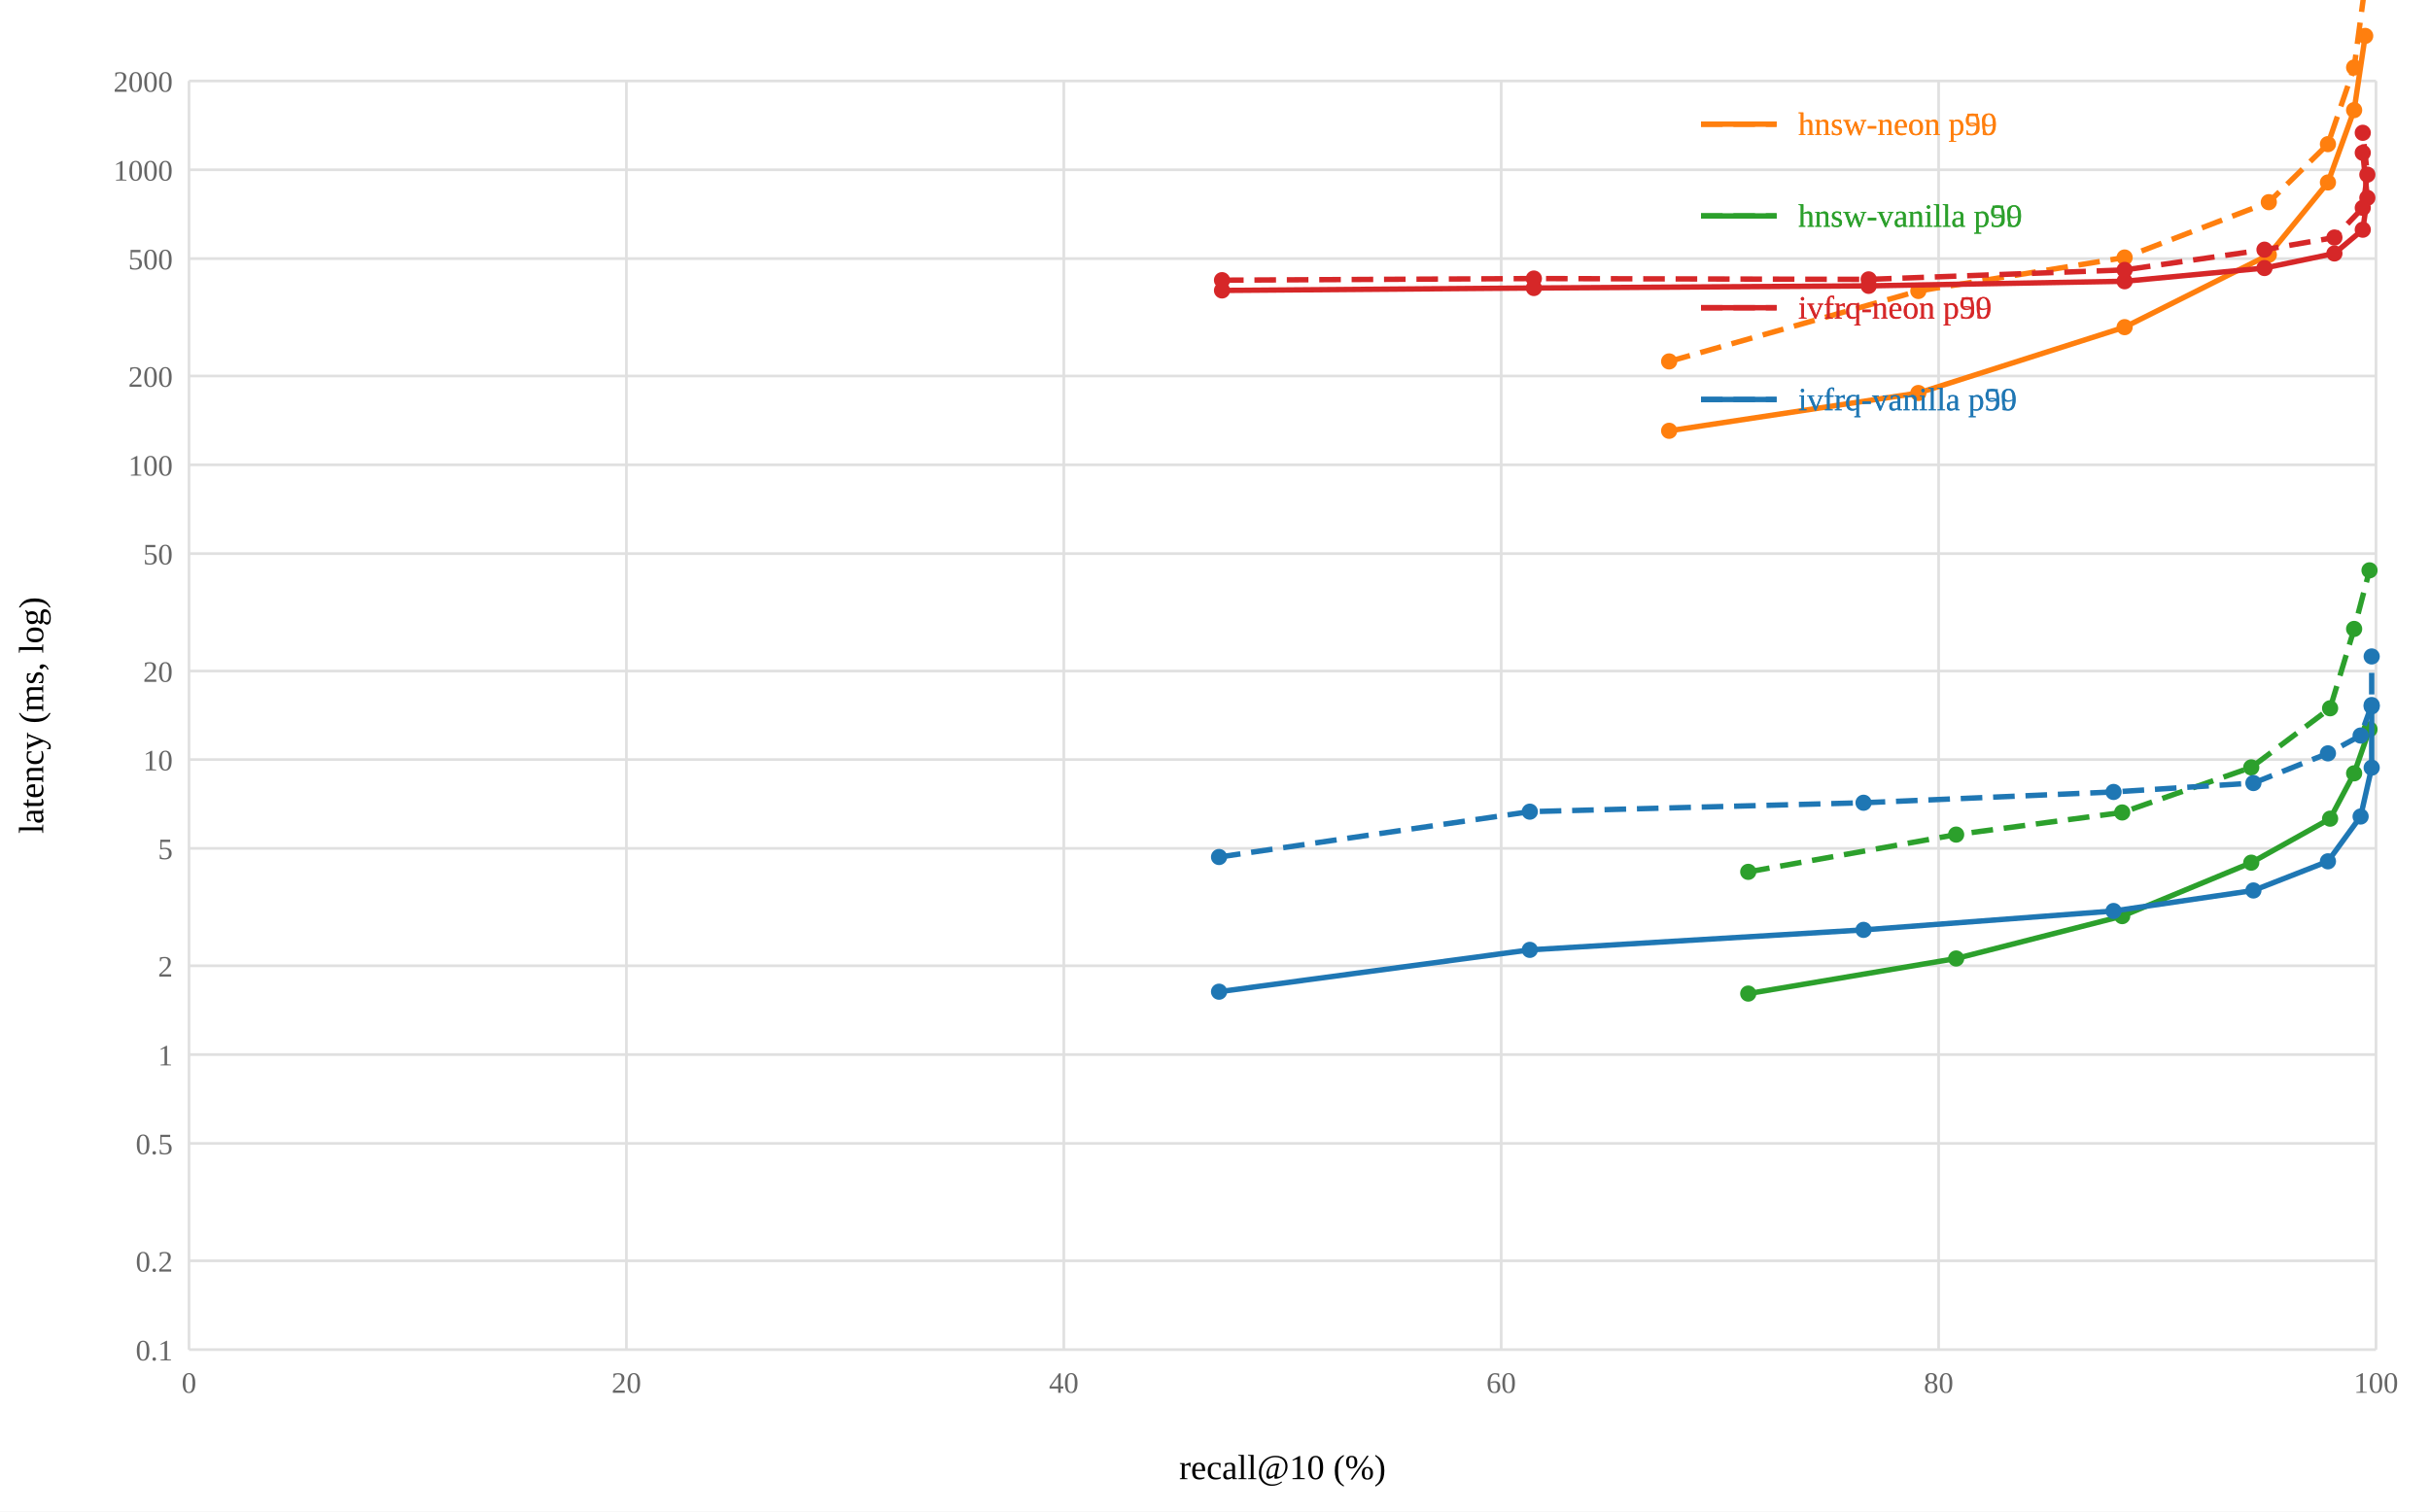
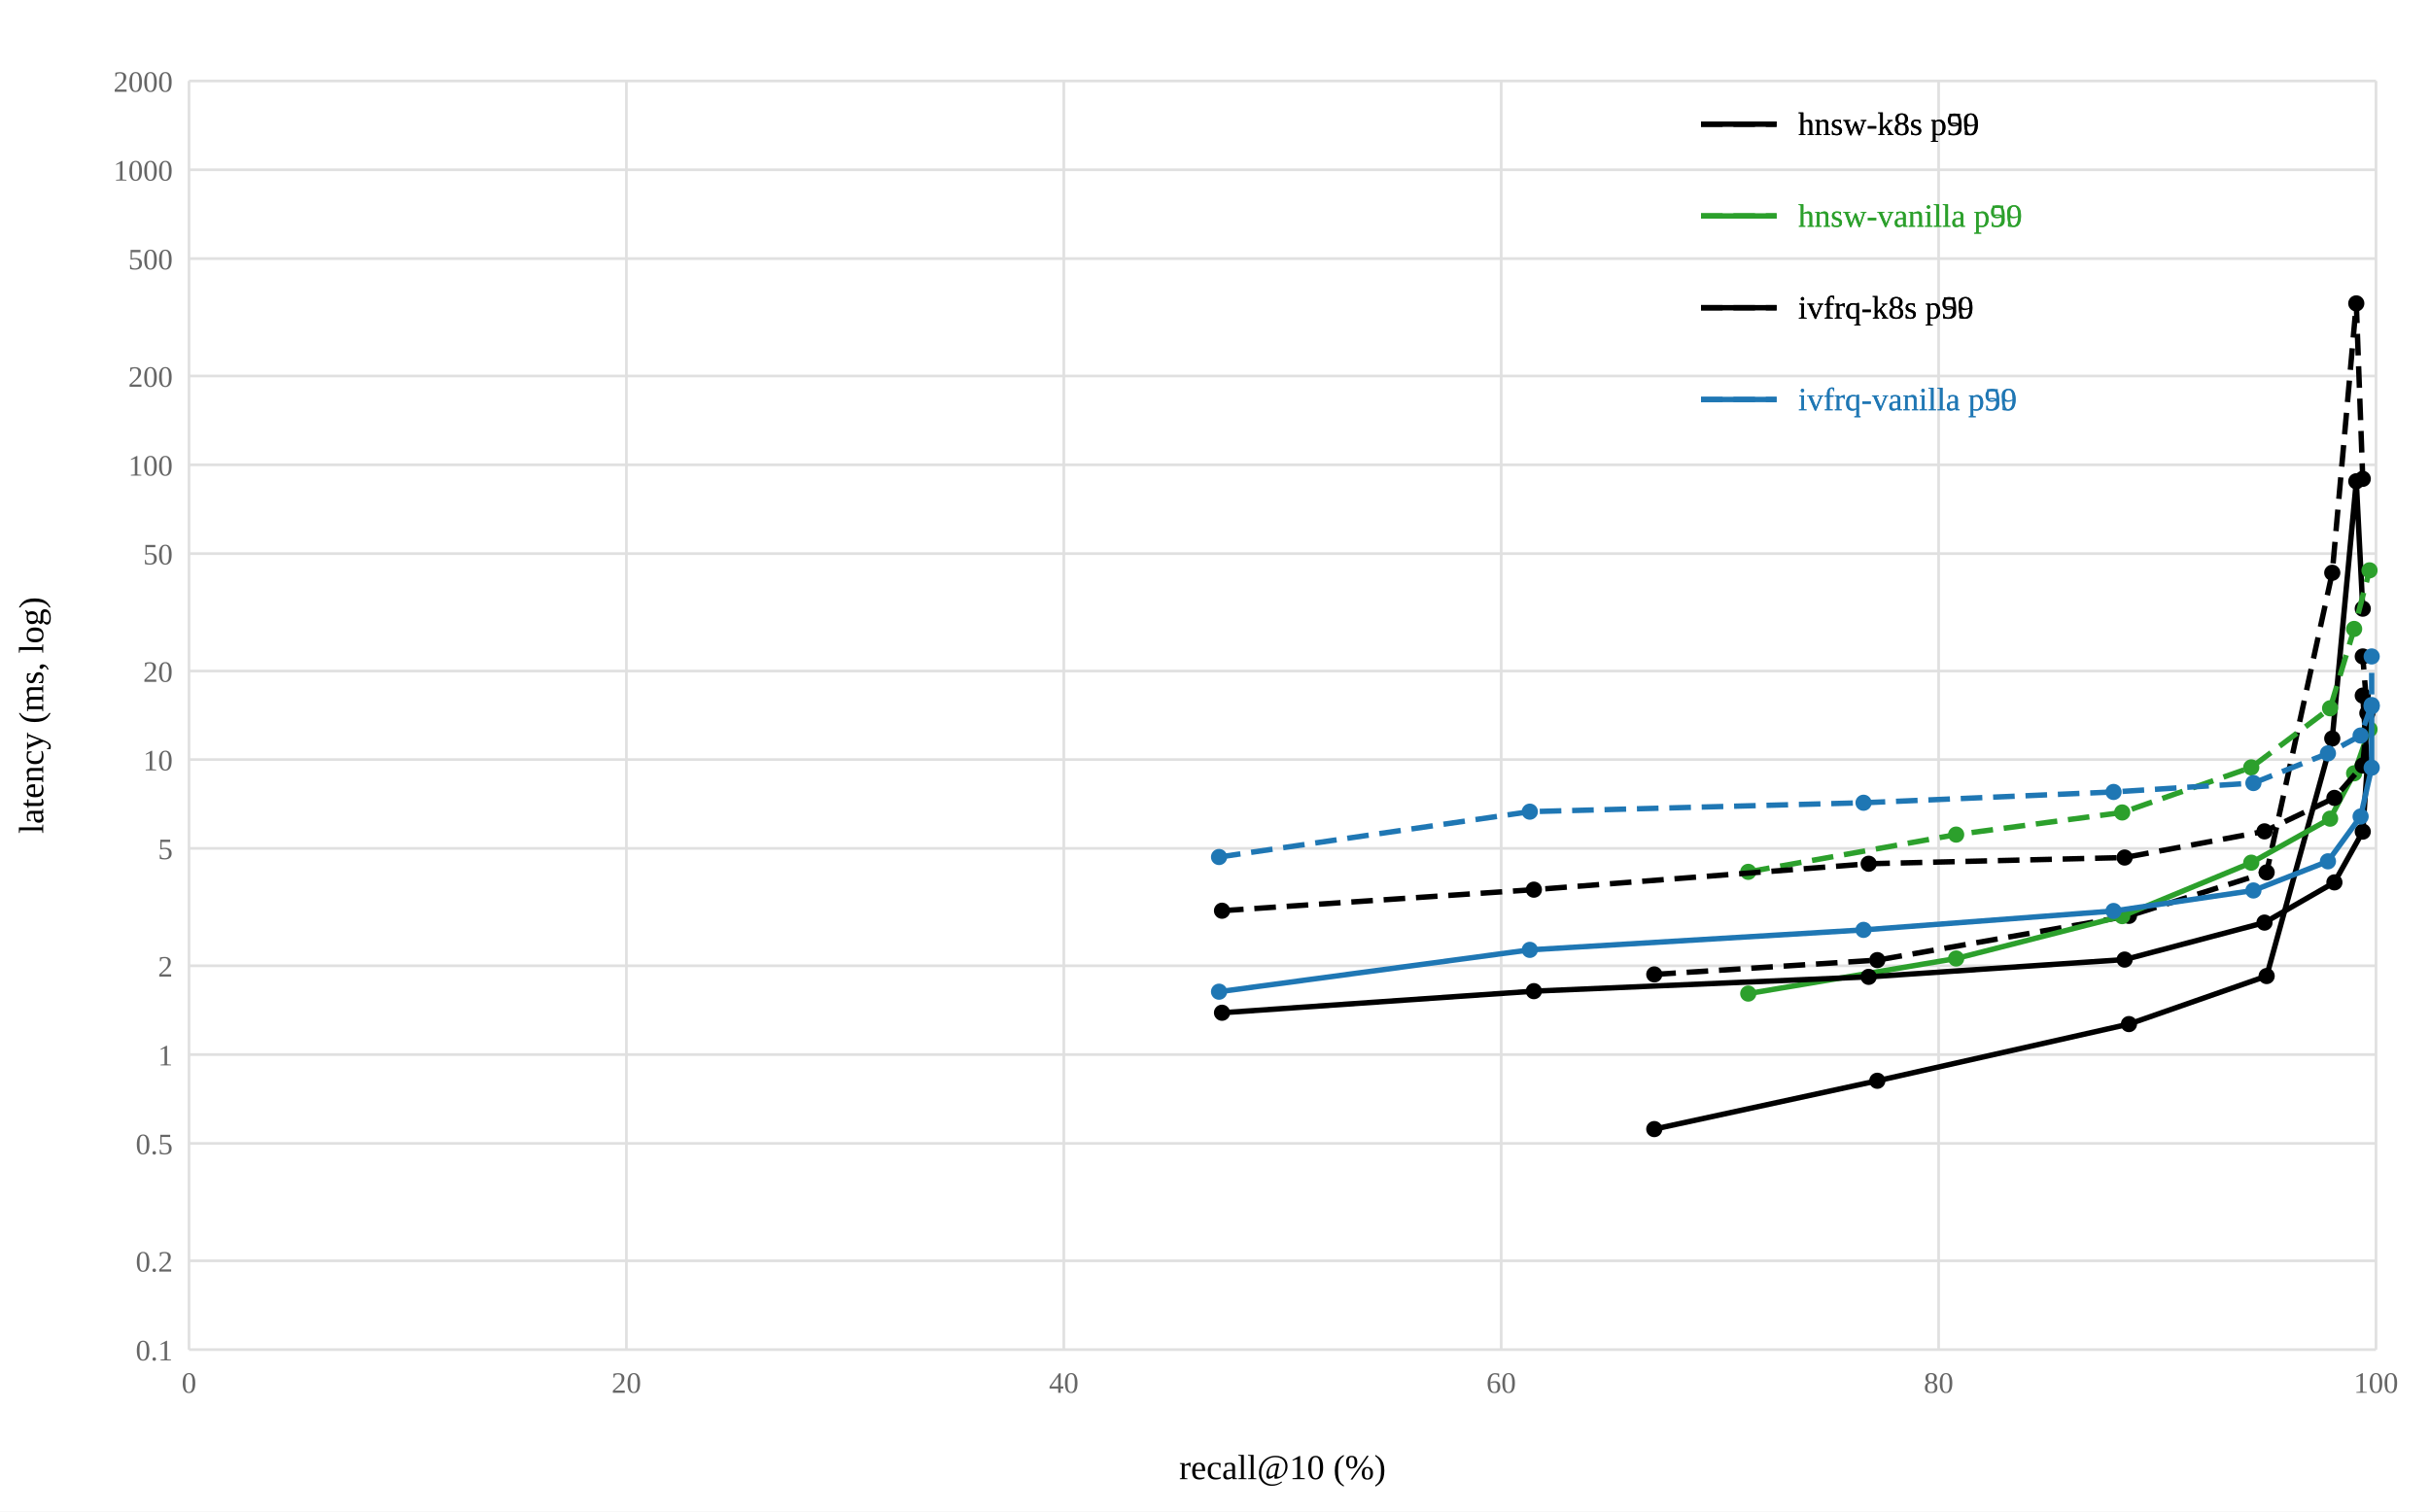
<svg xmlns="http://www.w3.org/2000/svg" width="900" height="560" viewBox="0 0 900 560">
  <rect width="900" height="560" fill="white" />
  <line x1="70" y1="500.0" x2="880" y2="500.0" stroke="#e0e0e0" stroke-width="1" />
  <text x="64" y="504.0" font-size="11" text-anchor="end" fill="#666">0.1</text>
  <line x1="70" y1="467.1" x2="880" y2="467.1" stroke="#e0e0e0" stroke-width="1" />
  <text x="64" y="471.1" font-size="11" text-anchor="end" fill="#666">0.2</text>
  <line x1="70" y1="423.6" x2="880" y2="423.6" stroke="#e0e0e0" stroke-width="1" />
  <text x="64" y="427.6" font-size="11" text-anchor="end" fill="#666">0.5</text>
  <line x1="70" y1="390.7" x2="880" y2="390.7" stroke="#e0e0e0" stroke-width="1" />
  <text x="64" y="394.7" font-size="11" text-anchor="end" fill="#666">1</text>
  <line x1="70" y1="357.8" x2="880" y2="357.8" stroke="#e0e0e0" stroke-width="1" />
  <text x="64" y="361.8" font-size="11" text-anchor="end" fill="#666">2</text>
  <line x1="70" y1="314.3" x2="880" y2="314.3" stroke="#e0e0e0" stroke-width="1" />
  <text x="64" y="318.3" font-size="11" text-anchor="end" fill="#666">5</text>
  <line x1="70" y1="281.4" x2="880" y2="281.4" stroke="#e0e0e0" stroke-width="1" />
  <text x="64" y="285.4" font-size="11" text-anchor="end" fill="#666">10</text>
  <line x1="70" y1="248.6" x2="880" y2="248.6" stroke="#e0e0e0" stroke-width="1" />
  <text x="64" y="252.6" font-size="11" text-anchor="end" fill="#666">20</text>
  <line x1="70" y1="205.1" x2="880" y2="205.1" stroke="#e0e0e0" stroke-width="1" />
  <text x="64" y="209.1" font-size="11" text-anchor="end" fill="#666">50</text>
  <line x1="70" y1="172.2" x2="880" y2="172.2" stroke="#e0e0e0" stroke-width="1" />
  <text x="64" y="176.2" font-size="11" text-anchor="end" fill="#666">100</text>
  <line x1="70" y1="139.3" x2="880" y2="139.3" stroke="#e0e0e0" stroke-width="1" />
  <text x="64" y="143.3" font-size="11" text-anchor="end" fill="#666">200</text>
  <line x1="70" y1="95.8" x2="880" y2="95.8" stroke="#e0e0e0" stroke-width="1" />
  <text x="64" y="99.8" font-size="11" text-anchor="end" fill="#666">500</text>
  <line x1="70" y1="62.9" x2="880" y2="62.9" stroke="#e0e0e0" stroke-width="1" />
  <text x="64" y="66.9" font-size="11" text-anchor="end" fill="#666">1000</text>
  <line x1="70" y1="30.0" x2="880" y2="30.0" stroke="#e0e0e0" stroke-width="1" />
  <text x="64" y="34.0" font-size="11" text-anchor="end" fill="#666">2000</text>
  <line x1="70.0" y1="500" x2="70.0" y2="30" stroke="#e0e0e0" stroke-width="1" />
  <text x="70.0" y="516" font-size="11" text-anchor="middle" fill="#666">0</text>
  <line x1="232.0" y1="500" x2="232.0" y2="30" stroke="#e0e0e0" stroke-width="1" />
  <text x="232.0" y="516" font-size="11" text-anchor="middle" fill="#666">20</text>
  <line x1="394.0" y1="500" x2="394.0" y2="30" stroke="#e0e0e0" stroke-width="1" />
  <text x="394.0" y="516" font-size="11" text-anchor="middle" fill="#666">40</text>
  <line x1="556.0" y1="500" x2="556.0" y2="30" stroke="#e0e0e0" stroke-width="1" />
  <text x="556.0" y="516" font-size="11" text-anchor="middle" fill="#666">60</text>
  <line x1="718.0" y1="500" x2="718.0" y2="30" stroke="#e0e0e0" stroke-width="1" />
  <text x="718.0" y="516" font-size="11" text-anchor="middle" fill="#666">80</text>
  <line x1="880.0" y1="500" x2="880.0" y2="30" stroke="#e0e0e0" stroke-width="1" />
  <text x="880.0" y="516" font-size="11" text-anchor="middle" fill="#666">100</text>
  <text x="475" y="548" font-size="13" text-anchor="middle">recall@10 (%)</text>
  <text x="16" y="265" font-size="13" text-anchor="middle" transform="rotate(-90 16 265)">latency (ms, log)</text>
-   <path d="M618.2 159.6 L710.5 145.6 L786.9 121.2 L840.3 94.4 L862.2 67.6 L871.9 40.8 L876.0 13.3" fill="none" stroke="#ff7f0e" stroke-width="2" stroke-dasharray="" />
-   <circle cx="618.2" cy="159.6" r="3" fill="#ff7f0e" />
-   <circle cx="710.5" cy="145.6" r="3" fill="#ff7f0e" />
-   <circle cx="786.9" cy="121.2" r="3" fill="#ff7f0e" />
-   <circle cx="840.3" cy="94.4" r="3" fill="#ff7f0e" />
-   <circle cx="862.2" cy="67.6" r="3" fill="#ff7f0e" />
-   <circle cx="871.9" cy="40.8" r="3" fill="#ff7f0e" />
-   <circle cx="876.0" cy="13.3" r="3" fill="#ff7f0e" />
-   <line x1="630" y1="46" x2="658" y2="46" stroke="#ff7f0e" stroke-width="2" stroke-dasharray="" />
-   <text x="666" y="50" font-size="12" fill="#ff7f0e">hnsw-neon p50</text>
-   <path d="M618.2 133.9 L710.5 107.8 L786.9 95.4 L840.3 74.9 L862.2 53.4 L871.9 25.0 L876.0 -5.8" fill="none" stroke="#ff7f0e" stroke-width="2" stroke-dasharray="8,4" />
-   <circle cx="618.2" cy="133.9" r="3" fill="#ff7f0e" />
-   <circle cx="710.5" cy="107.8" r="3" fill="#ff7f0e" />
-   <circle cx="786.9" cy="95.4" r="3" fill="#ff7f0e" />
-   <circle cx="840.3" cy="74.9" r="3" fill="#ff7f0e" />
-   <circle cx="862.2" cy="53.4" r="3" fill="#ff7f0e" />
-   <circle cx="871.9" cy="25.0" r="3" fill="#ff7f0e" />
-   <circle cx="876.0" cy="-5.8" r="3" fill="#ff7f0e" />
-   <line x1="630" y1="46" x2="658" y2="46" stroke="#ff7f0e" stroke-width="2" stroke-dasharray="8,4" />
-   <text x="666" y="50" font-size="12" fill="#ff7f0e">hnsw-neon p99</text>
+   <path d="M612.7 418.3 L695.3 400.4 L788.5 379.4 L839.5 361.6 L863.8 273.6 L872.7 178.3 L875.1 225.5" fill="none" stroke="#000000" stroke-width="2" stroke-dasharray="" />
+   <circle cx="612.7" cy="418.3" r="3" fill="#000000" />
+   <circle cx="695.3" cy="400.4" r="3" fill="#000000" />
+   <circle cx="788.5" cy="379.4" r="3" fill="#000000" />
+   <circle cx="839.5" cy="361.6" r="3" fill="#000000" />
+   <circle cx="863.8" cy="273.6" r="3" fill="#000000" />
+   <circle cx="872.7" cy="178.3" r="3" fill="#000000" />
+   <circle cx="875.1" cy="225.5" r="3" fill="#000000" />
+   <line x1="630" y1="46" x2="658" y2="46" stroke="#000000" stroke-width="2" stroke-dasharray="" />
+   <text x="666" y="50" font-size="12" fill="#000000">hnsw-k8s p50</text>
+   <path d="M612.7 361.0 L695.3 355.7 L788.5 339.3 L839.5 323.2 L863.8 212.2 L872.7 112.4 L875.1 177.4" fill="none" stroke="#000000" stroke-width="2" stroke-dasharray="8,4" />
+   <circle cx="612.7" cy="361.0" r="3" fill="#000000" />
+   <circle cx="695.3" cy="355.7" r="3" fill="#000000" />
+   <circle cx="788.5" cy="339.3" r="3" fill="#000000" />
+   <circle cx="839.5" cy="323.2" r="3" fill="#000000" />
+   <circle cx="863.8" cy="212.2" r="3" fill="#000000" />
+   <circle cx="872.7" cy="112.4" r="3" fill="#000000" />
+   <circle cx="875.1" cy="177.4" r="3" fill="#000000" />
+   <line x1="630" y1="46" x2="658" y2="46" stroke="#000000" stroke-width="2" stroke-dasharray="8,4" />
+   <text x="666" y="50" font-size="12" fill="#000000">hnsw-k8s p99</text>
  <path d="M647.5 368.1 L724.5 355.1 L786.0 339.4 L833.8 319.6 L863.0 303.3 L871.9 286.5 L877.6 270.2" fill="none" stroke="#2ca02c" stroke-width="2" stroke-dasharray="" />
  <circle cx="647.5" cy="368.1" r="3" fill="#2ca02c" />
  <circle cx="724.5" cy="355.1" r="3" fill="#2ca02c" />
  <circle cx="786.0" cy="339.4" r="3" fill="#2ca02c" />
  <circle cx="833.8" cy="319.6" r="3" fill="#2ca02c" />
  <circle cx="863.0" cy="303.3" r="3" fill="#2ca02c" />
  <circle cx="871.9" cy="286.5" r="3" fill="#2ca02c" />
  <circle cx="877.6" cy="270.2" r="3" fill="#2ca02c" />
  <line x1="630" y1="80" x2="658" y2="80" stroke="#2ca02c" stroke-width="2" stroke-dasharray="" />
  <text x="666" y="84" font-size="12" fill="#2ca02c">hnsw-vanilla p50</text>
  <path d="M647.5 323.0 L724.5 309.2 L786.0 301.0 L833.8 284.3 L863.0 262.4 L871.9 233.0 L877.6 211.3" fill="none" stroke="#2ca02c" stroke-width="2" stroke-dasharray="8,4" />
  <circle cx="647.5" cy="323.0" r="3" fill="#2ca02c" />
  <circle cx="724.5" cy="309.2" r="3" fill="#2ca02c" />
  <circle cx="786.0" cy="301.0" r="3" fill="#2ca02c" />
  <circle cx="833.8" cy="284.3" r="3" fill="#2ca02c" />
  <circle cx="863.0" cy="262.4" r="3" fill="#2ca02c" />
  <circle cx="871.9" cy="233.0" r="3" fill="#2ca02c" />
  <circle cx="877.6" cy="211.3" r="3" fill="#2ca02c" />
  <line x1="630" y1="80" x2="658" y2="80" stroke="#2ca02c" stroke-width="2" stroke-dasharray="8,4" />
  <text x="666" y="84" font-size="12" fill="#2ca02c">hnsw-vanilla p99</text>
-   <path d="M452.6 107.6 L568.1 106.7 L692.1 105.9 L786.9 104.2 L838.7 99.3 L864.6 93.9 L875.1 85.1 L876.8 73.3 L875.1 56.6" fill="none" stroke="#d62728" stroke-width="2" stroke-dasharray="" />
-   <circle cx="452.6" cy="107.6" r="3" fill="#d62728" />
-   <circle cx="568.1" cy="106.7" r="3" fill="#d62728" />
-   <circle cx="692.1" cy="105.9" r="3" fill="#d62728" />
-   <circle cx="786.9" cy="104.2" r="3" fill="#d62728" />
-   <circle cx="838.7" cy="99.3" r="3" fill="#d62728" />
-   <circle cx="864.6" cy="93.9" r="3" fill="#d62728" />
-   <circle cx="875.1" cy="85.1" r="3" fill="#d62728" />
-   <circle cx="876.8" cy="73.3" r="3" fill="#d62728" />
-   <circle cx="875.1" cy="56.6" r="3" fill="#d62728" />
-   <line x1="630" y1="114" x2="658" y2="114" stroke="#d62728" stroke-width="2" stroke-dasharray="" />
-   <text x="666" y="118" font-size="12" fill="#d62728">ivfrq-neon p50</text>
-   <path d="M452.6 103.8 L568.1 103.2 L692.1 103.5 L786.9 100.0 L838.7 92.5 L864.6 88.0 L875.1 77.0 L876.8 64.7 L875.1 49.2" fill="none" stroke="#d62728" stroke-width="2" stroke-dasharray="8,4" />
-   <circle cx="452.6" cy="103.8" r="3" fill="#d62728" />
-   <circle cx="568.1" cy="103.2" r="3" fill="#d62728" />
-   <circle cx="692.1" cy="103.5" r="3" fill="#d62728" />
-   <circle cx="786.9" cy="100.0" r="3" fill="#d62728" />
-   <circle cx="838.7" cy="92.5" r="3" fill="#d62728" />
-   <circle cx="864.6" cy="88.0" r="3" fill="#d62728" />
-   <circle cx="875.1" cy="77.0" r="3" fill="#d62728" />
-   <circle cx="876.8" cy="64.7" r="3" fill="#d62728" />
-   <circle cx="875.1" cy="49.2" r="3" fill="#d62728" />
-   <line x1="630" y1="114" x2="658" y2="114" stroke="#d62728" stroke-width="2" stroke-dasharray="8,4" />
-   <text x="666" y="118" font-size="12" fill="#d62728">ivfrq-neon p99</text>
+   <path d="M452.6 375.2 L568.1 367.2 L692.1 361.9 L786.9 355.5 L838.7 341.8 L864.6 326.9 L875.1 308.1 L876.8 283.4 L875.1 257.7" fill="none" stroke="#000000" stroke-width="2" stroke-dasharray="" />
+   <circle cx="452.6" cy="375.2" r="3" fill="#000000" />
+   <circle cx="568.1" cy="367.2" r="3" fill="#000000" />
+   <circle cx="692.1" cy="361.9" r="3" fill="#000000" />
+   <circle cx="786.9" cy="355.5" r="3" fill="#000000" />
+   <circle cx="838.7" cy="341.8" r="3" fill="#000000" />
+   <circle cx="864.6" cy="326.9" r="3" fill="#000000" />
+   <circle cx="875.1" cy="308.1" r="3" fill="#000000" />
+   <circle cx="876.8" cy="283.4" r="3" fill="#000000" />
+   <circle cx="875.1" cy="257.7" r="3" fill="#000000" />
+   <line x1="630" y1="114" x2="658" y2="114" stroke="#000000" stroke-width="2" stroke-dasharray="" />
+   <text x="666" y="118" font-size="12" fill="#000000">ivfrq-k8s p50</text>
+   <path d="M452.6 337.4 L568.1 329.6 L692.1 320.0 L786.9 317.7 L838.7 308.0 L864.6 295.6 L875.1 283.6 L876.8 264.2 L875.1 243.2" fill="none" stroke="#000000" stroke-width="2" stroke-dasharray="8,4" />
+   <circle cx="452.6" cy="337.4" r="3" fill="#000000" />
+   <circle cx="568.1" cy="329.6" r="3" fill="#000000" />
+   <circle cx="692.1" cy="320.0" r="3" fill="#000000" />
+   <circle cx="786.9" cy="317.7" r="3" fill="#000000" />
+   <circle cx="838.7" cy="308.0" r="3" fill="#000000" />
+   <circle cx="864.6" cy="295.6" r="3" fill="#000000" />
+   <circle cx="875.1" cy="283.6" r="3" fill="#000000" />
+   <circle cx="876.8" cy="264.2" r="3" fill="#000000" />
+   <circle cx="875.1" cy="243.2" r="3" fill="#000000" />
+   <line x1="630" y1="114" x2="658" y2="114" stroke="#000000" stroke-width="2" stroke-dasharray="8,4" />
+   <text x="666" y="118" font-size="12" fill="#000000">ivfrq-k8s p99</text>
  <path d="M451.5 367.4 L566.6 351.9 L690.2 344.5 L782.8 337.5 L834.6 329.9 L862.2 319.1 L874.3 302.5 L878.4 284.4 L878.4 261.7" fill="none" stroke="#1f77b4" stroke-width="2" stroke-dasharray="" />
  <circle cx="451.5" cy="367.4" r="3" fill="#1f77b4" />
  <circle cx="566.6" cy="351.9" r="3" fill="#1f77b4" />
  <circle cx="690.2" cy="344.5" r="3" fill="#1f77b4" />
  <circle cx="782.8" cy="337.5" r="3" fill="#1f77b4" />
  <circle cx="834.6" cy="329.9" r="3" fill="#1f77b4" />
  <circle cx="862.2" cy="319.1" r="3" fill="#1f77b4" />
  <circle cx="874.3" cy="302.5" r="3" fill="#1f77b4" />
  <circle cx="878.4" cy="284.4" r="3" fill="#1f77b4" />
  <circle cx="878.4" cy="261.7" r="3" fill="#1f77b4" />
  <line x1="630" y1="148" x2="658" y2="148" stroke="#1f77b4" stroke-width="2" stroke-dasharray="" />
  <text x="666" y="152" font-size="12" fill="#1f77b4">ivfrq-vanilla p50</text>
  <path d="M451.5 317.5 L566.6 300.7 L690.2 297.4 L782.8 293.4 L834.6 290.1 L862.2 279.1 L874.3 272.5 L878.4 261.2 L878.4 243.2" fill="none" stroke="#1f77b4" stroke-width="2" stroke-dasharray="8,4" />
  <circle cx="451.5" cy="317.5" r="3" fill="#1f77b4" />
  <circle cx="566.6" cy="300.7" r="3" fill="#1f77b4" />
  <circle cx="690.2" cy="297.4" r="3" fill="#1f77b4" />
  <circle cx="782.8" cy="293.4" r="3" fill="#1f77b4" />
  <circle cx="834.6" cy="290.1" r="3" fill="#1f77b4" />
  <circle cx="862.2" cy="279.1" r="3" fill="#1f77b4" />
  <circle cx="874.3" cy="272.5" r="3" fill="#1f77b4" />
  <circle cx="878.4" cy="261.2" r="3" fill="#1f77b4" />
  <circle cx="878.4" cy="243.2" r="3" fill="#1f77b4" />
  <line x1="630" y1="148" x2="658" y2="148" stroke="#1f77b4" stroke-width="2" stroke-dasharray="8,4" />
  <text x="666" y="152" font-size="12" fill="#1f77b4">ivfrq-vanilla p99</text>
</svg>
